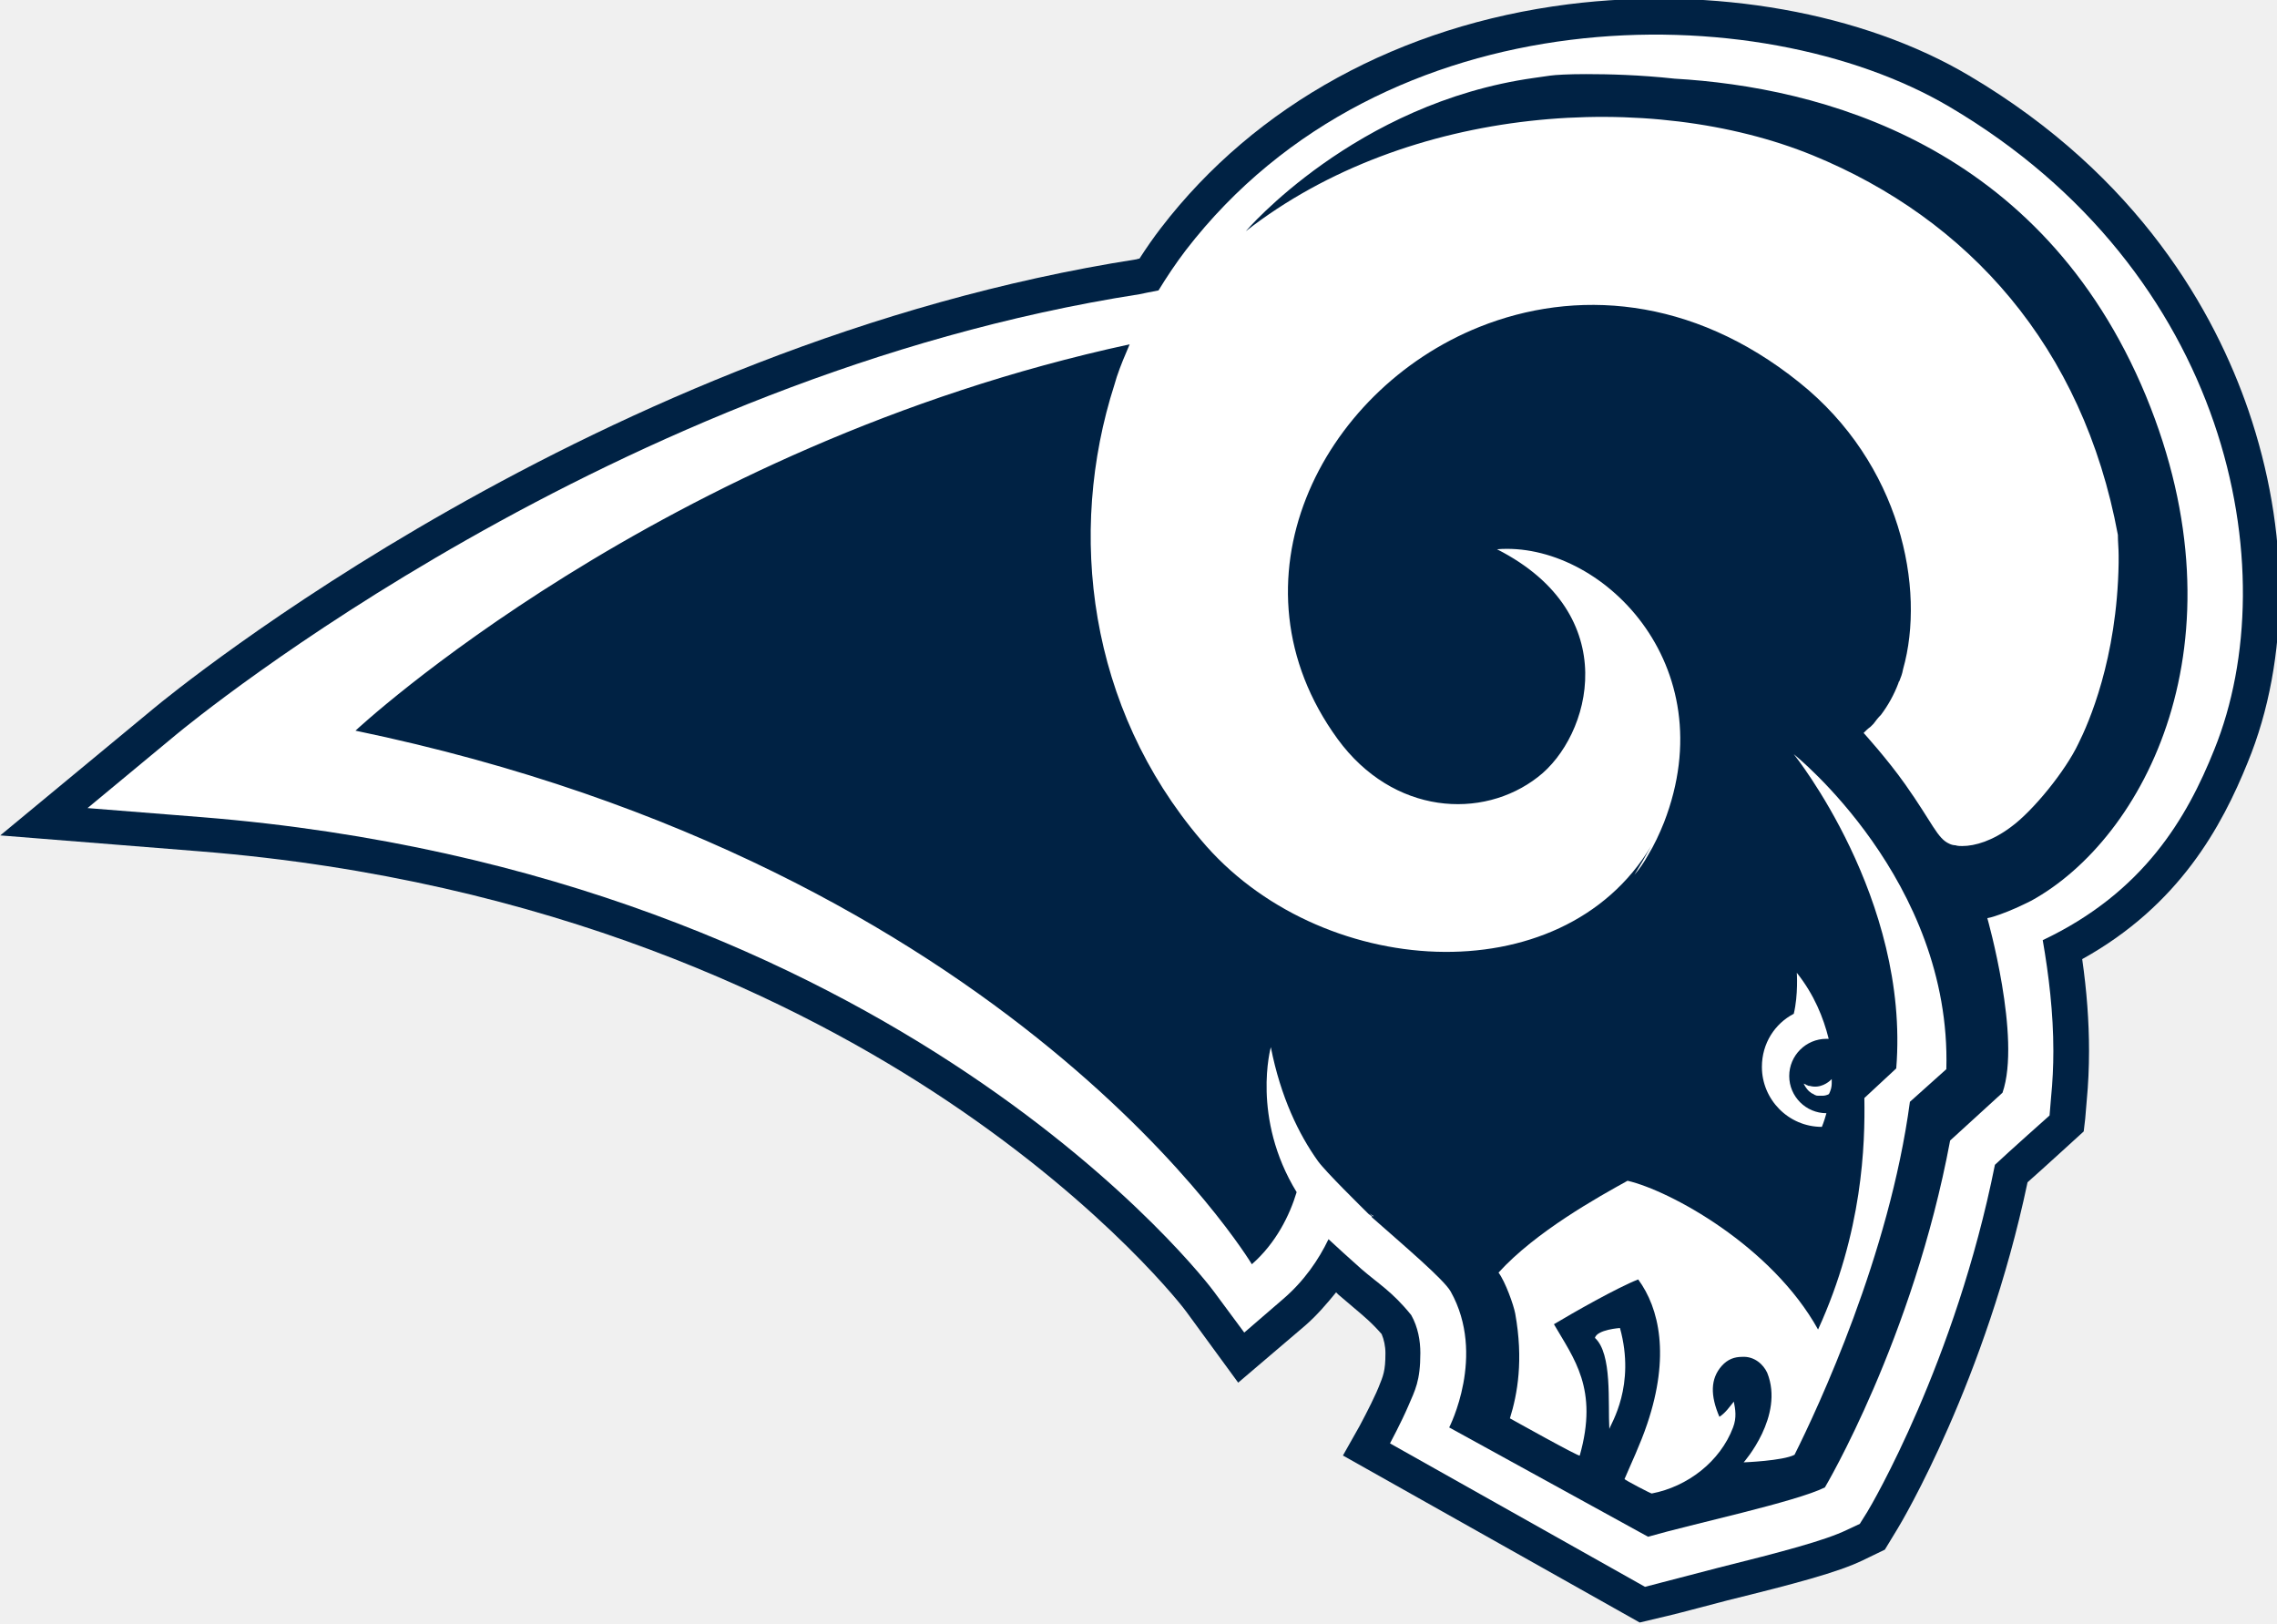
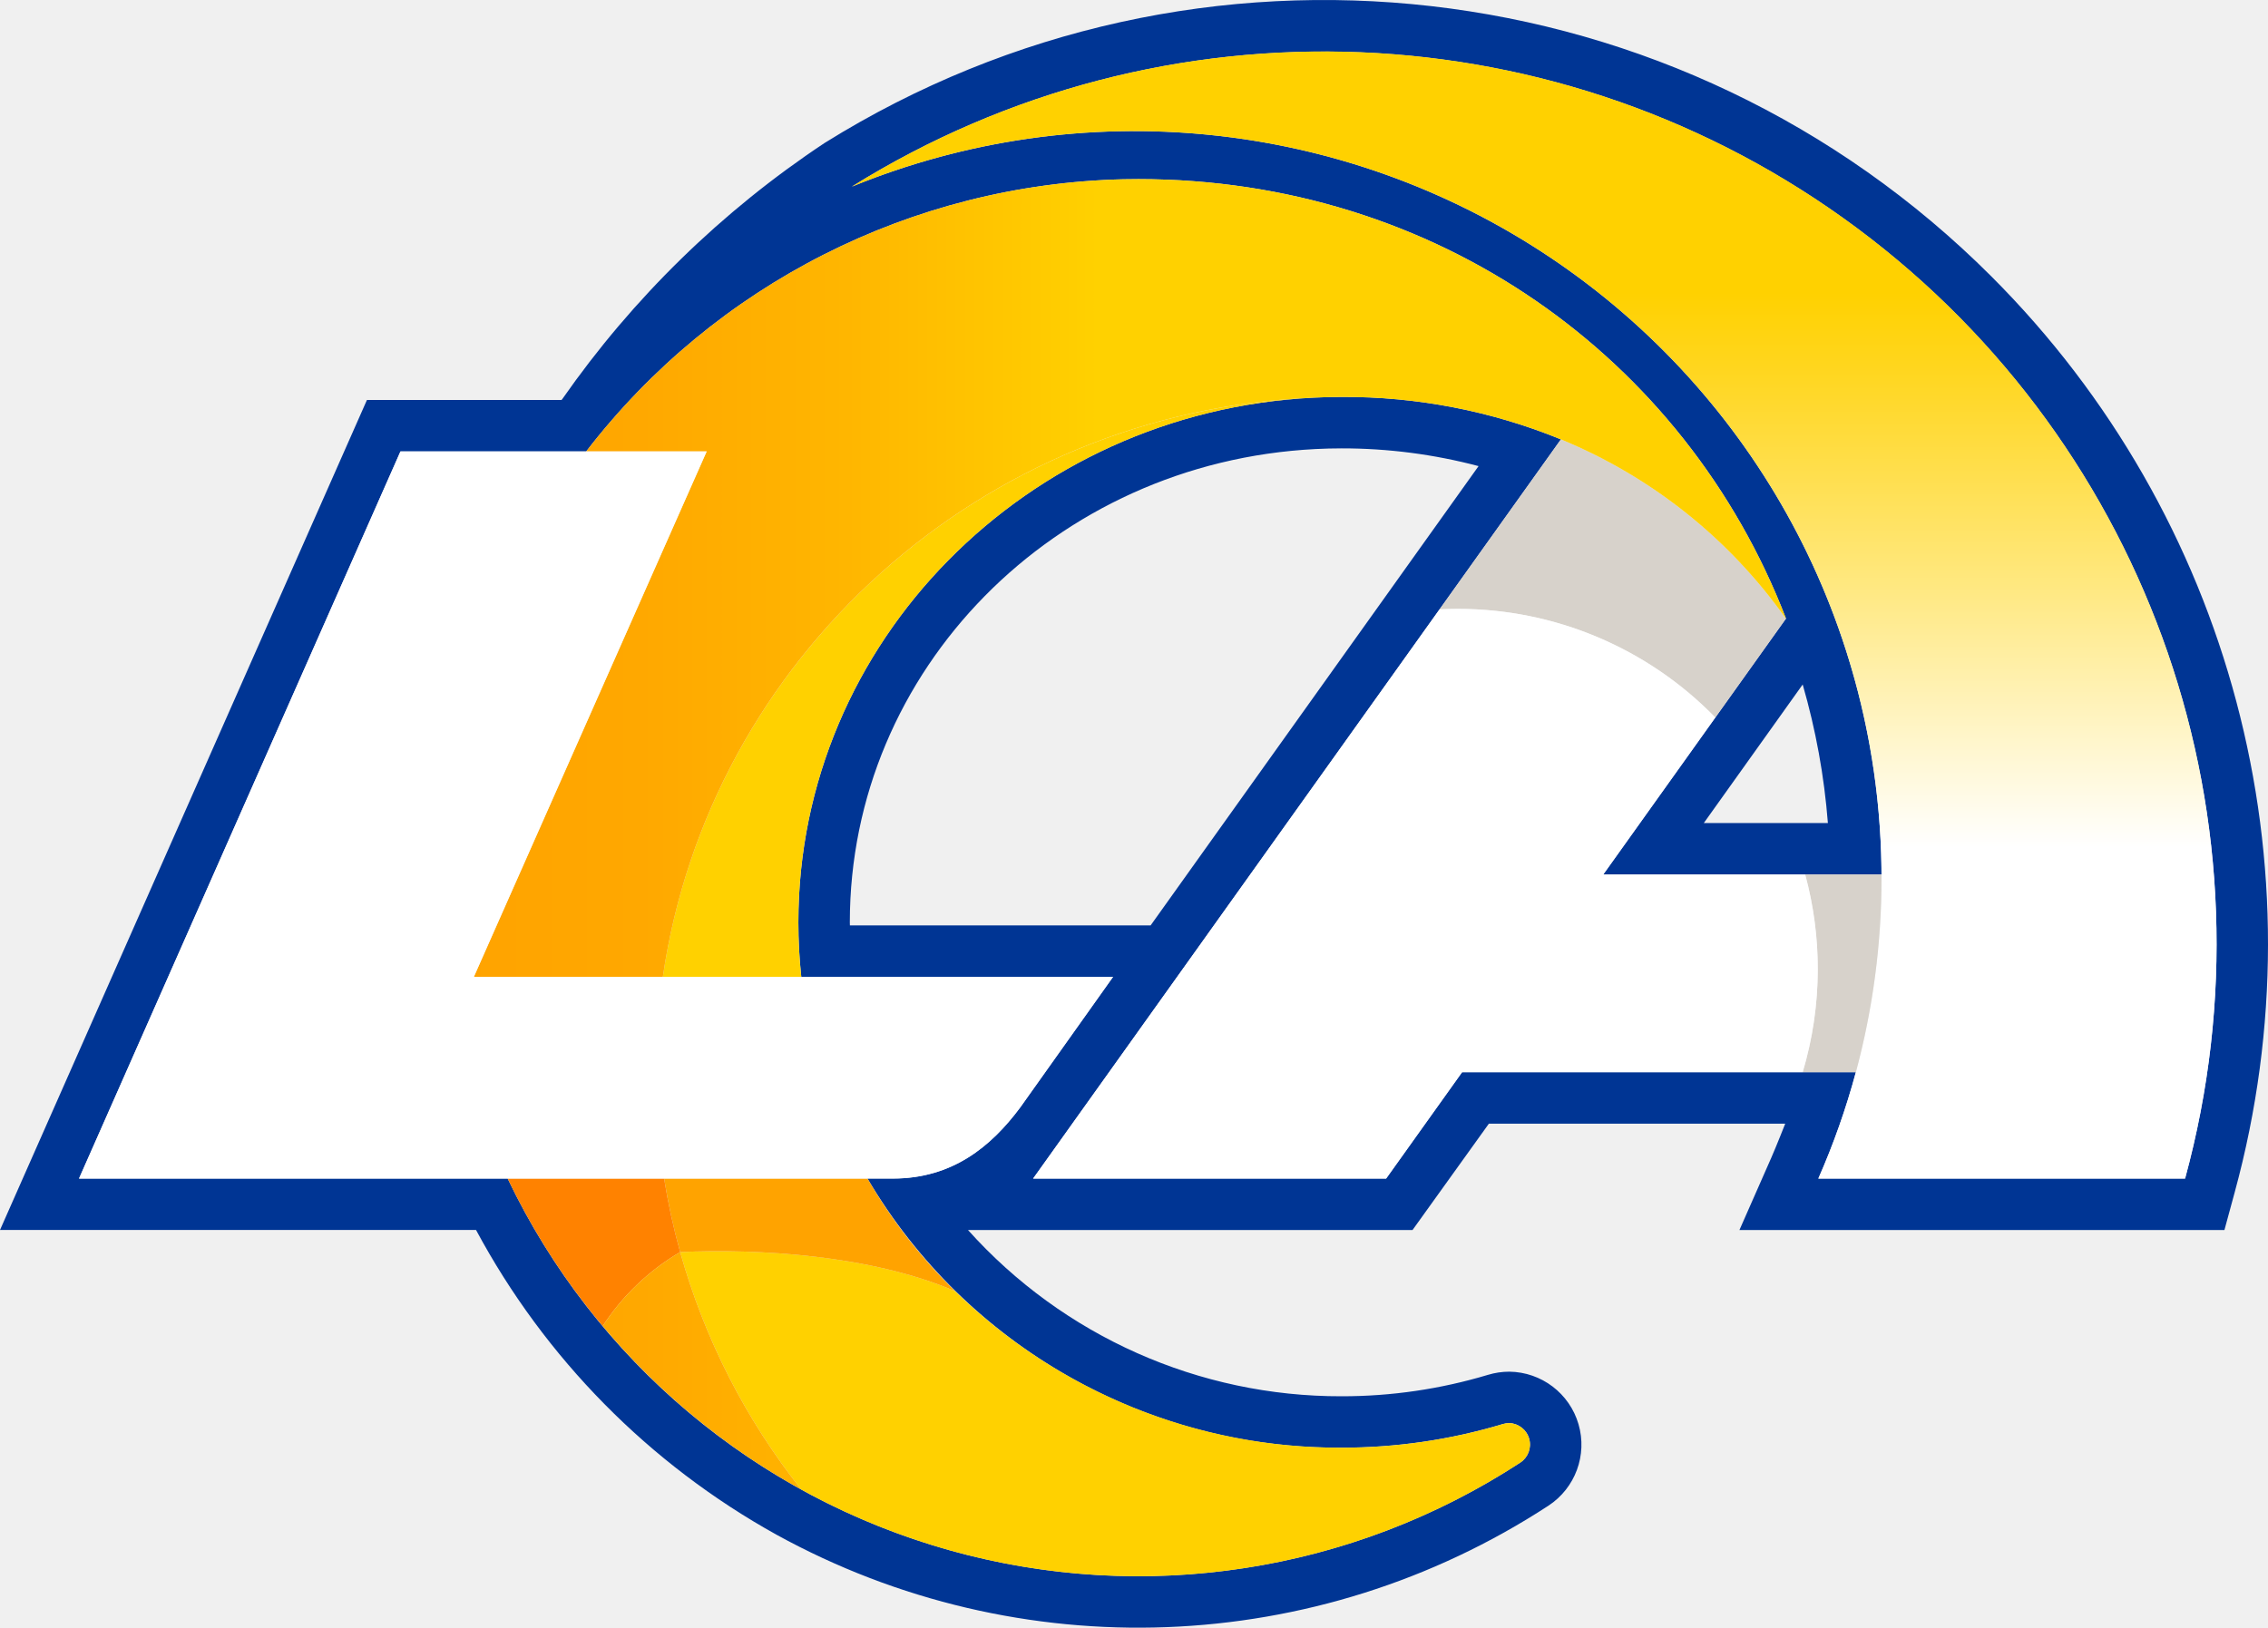
- <svg xmlns="http://www.w3.org/2000/svg" version="1.1" id="SAN_DIEGO_RAMS" x="0px" y="0px" width="300px" height="213.9px" viewBox="0 0 300 213.9" style="enable-background:new 0 0 300 213.9;" xml:space="preserve">
-   <style type="text/css">
- 	.st0{fill:#002244;}
- 	.st1{fill:#FFFFFF;}
- </style>
-   <g transform="translate(.73454 1.2635)">
-     <path class="st0" d="M219.5,211.5c0.1,0,7.3-1.9,7.3-1.9c8.9-2.2,14.6-3.7,17.9-5.3c0,0,2.9-1.4,2.9-1.4l1.7-2.8   c0.5-0.8,11.6-19.5,17.1-45.6c1.6-1.4,7.4-6.7,7.4-6.7l0.2-1.7l0.2-2.4c0.2-2.1,0.3-4.3,0.3-6.5c0-3.9-0.3-7.9-0.9-12.1   c12.8-7.1,18.4-17.5,21.8-25.9c2.8-6.8,4.2-14.5,4.2-22.5c0-7.9-1.4-16-4.1-23.9c-4.4-12.8-14.3-30.8-36.8-44.1   c-14-8.3-33.7-11.8-52.8-9.4c-22.1,2.8-41.2,13.2-53.7,29.5c-1,1.3-1.9,2.6-2.8,4c-0.1,0-0.4,0.1-0.4,0.1C78,44,21.9,90.1,19.6,92   l-20.3,16.8l26.3,2.1c46.3,3.7,79.1,19.9,98.5,32.9c21.2,14.2,31.4,27.6,31.5,27.8l6.8,9.3l8.8-7.5c1.5-1.3,2.8-2.8,4.1-4.4   c0,0,0.3,0.3,0.3,0.3l2,1.7c1.3,1.1,2.4,2,3.7,3.5c0.3,0.7,0.5,1.6,0.5,2.5c0,2.4-0.3,3-0.9,4.5l-0.3,0.7c-0.8,1.8-2.2,4.4-2.2,4.4   l-2.2,3.9l39.1,22" />
-     <path class="st1" d="M256.1,12.8C231-2,181.6-2.2,155.5,31.7c-1.3,1.7-2.5,3.5-3.6,5.3c-1.1,0.2-2,0.4-2.5,0.5   C80,48.3,24.8,93.6,22.5,95.5l-11.7,9.7l15.1,1.2c91.8,7.4,132.9,61.9,133.3,62.5l4,5.4l5.1-4.4c2.8-2.4,4.7-5.2,6-7.9   c1.2,1.1,2.6,2.4,4.3,3.9c2.3,2,4.1,3,6.6,6.1c0.9,1.6,1.2,3.4,1.2,5c0,3.7-0.7,4.9-1.6,7c-0.9,2.1-2.4,4.9-2.4,4.9l33.6,18.9   l2.3-0.6l7.3-1.9c8.4-2.1,14.1-3.6,17-5l1.7-0.8l1-1.6c0.5-0.8,11.6-19.7,16.8-45.7c1.8-1.7,7.2-6.5,7.2-6.5l0.2-2.4   c0.2-2,0.3-4.1,0.3-6.1c0-5-0.6-10-1.4-14.6c13.3-6.3,19-16.1,22.6-25.1C300.6,73.8,292.9,34.5,256.1,12.8L256.1,12.8z" />
-     <path class="st0" d="M208.2,8.5c-2.3,0-4,0.1-4.7,0.2c-0.7,0.1-1.4,0.2-2.1,0.3c-23.6,3.3-38,20.2-38,20.2   c21.4-16.7,53.4-18.7,74.7-10c20.5,8.4,35.6,25.2,40.2,50c0,0.9,0.1,1.8,0.1,2.7l0,1c-0.2,12.7-4,21.2-5.3,23.8   c-1.7,3.6-6,8.9-8.9,11c-2.4,1.8-4.7,2.5-6.4,2.5c-0.3,0-0.6,0-0.9-0.1h0c-0.3,0-0.6-0.1-0.8-0.2c-1.6-0.7-2.2-2.7-5.8-7.8   c-2.4-3.4-5.5-6.8-5.5-6.8c0.3-0.3,0.6-0.6,0.9-0.8c0.1-0.1,0.3-0.3,0.4-0.4c0.3-0.4,0.6-0.8,1-1.2c0.9-1.2,1.7-2.6,2.3-4.2   c0-0.1,0-0.1,0.1-0.2c0.2-0.5,0.4-1,0.5-1.6c3-10.6-0.3-27.1-13.7-37.8c-14.2-11.4-29.6-12.3-42.1-7.3c-21,8.4-33.7,33.7-18.7,54.3   c7.3,10,19.1,10.7,26.4,5c6.9-5.3,11.5-21.4-5.4-30c13.6-1.1,30.1,15.1,22,36c-0.6,1.5-1.3,3-2.1,4.3c-0.5,0.9-1.1,1.8-1.8,2.6   c0.8-1.3,1.5-2.5,2.2-3.8c-11.8,19.8-43.9,17.6-59.3-0.8C142.7,92,139.8,69,146.1,49.4c0.1-0.3,0.2-0.7,0.3-1   c0.5-1.5,1.1-2.9,1.7-4.3C86.2,57.5,46.1,95,46.1,95c86.7,18,118.1,70.3,118.1,70.3c3.2-2.8,5-6.5,5.9-9.5   c-6-9.8-3.4-19.1-3.4-19.1c1.3,6.6,3.7,11.5,6.2,15c1,1.4,5.8,6.1,6.7,7c0.3,0.2,0.4,0.3,0.4,0.3l0,0.1c4.3,3.8,9.5,8.2,10.4,9.8   c4.7,8.4-0.2,17.9-0.2,17.9l26.2,14.4c5.9-1.7,19.5-4.6,23.3-6.5c0,0,11.6-19.5,16.5-45.7l6.9-6.3c2.5-7.2-2-23-2-23   c0.6-0.1,1.1-0.3,1.7-0.5c1.4-0.5,2.7-1.1,4.1-1.8c14.9-8.2,28.5-34,15.1-66.5c-13.8-33.3-43.1-40.7-62.1-41.8   C215.3,8.6,211.2,8.5,208.2,8.5L208.2,8.5z" />
-     <g>
-       <path class="st1" d="M235.6,98.1c0,0,15.3,19,13.5,41.4l-4.2,3.9c0.1,6.1-0.2,17.6-6.1,30.5c-6.1-11-19.5-18.3-25.1-19.6    c-3.8,2.1-12.1,6.7-17,12.1c0.9,1.2,2,4.3,2.2,5.4c1.1,6.1,0.3,10.6-0.7,13.8c0,0,9.3,5.2,9.2,4.9c2.5-8.8-0.8-12.8-3.4-17.3    c2.5-1.5,8.3-4.8,11.1-5.9c2.8,3.8,4.2,10.1,1.2,19c-0.9,2.7-2.2,5.4-3,7.3c0,0.1,3.6,2,3.6,1.9c4.7-0.9,9-4.2,10.7-8.7    c0.5-1.3,0.3-2.4,0.1-3.4c-0.5,0.6-1.1,1.5-1.9,2c-1.2-2.8-1.2-5,0.3-6.7c0.8-0.9,1.7-1.2,2.7-1.2c1.6-0.1,2.8,1,3.3,2.1    c2.3,5.7-3.1,11.8-3.1,11.8s5.2-0.2,6.7-1c3.1-6.2,12.5-26.3,15.2-46.5l4.8-4.3C256.4,114.7,235.6,98.1,235.6,98.1L235.6,98.1z     M236,126.9c0,0,0.2,2.9-0.4,5.4c-2.5,1.3-4.2,3.9-4.2,7c0,4.3,3.5,7.9,7.9,7.9c0,0,0.3-0.7,0.6-1.8h0c-2.7,0-4.9-2.2-4.9-4.9    c0-2.7,2.2-4.9,4.9-4.9c0.1,0,0.2,0,0.3,0C239.5,132.8,238.3,129.8,236,126.9L236,126.9z M240.6,140.9c0,0,0,0-0.1,0.1    c-0.3,0.3-1.4,1.2-2.8,0.8c0,0-0.1,0-0.1,0c0,0,0,0,0,0c-0.1,0-0.2-0.1-0.3-0.1c-0.1-0.1-0.2-0.1-0.4-0.2c0.2,0.4,0.4,0.7,0.7,1    c0,0,0,0,0,0c0.1,0.1,0.3,0.2,0.4,0.3c0.1,0,0.2,0.1,0.2,0.1c0.1,0,0.1,0.1,0.2,0.1c0,0,0,0,0,0c0.2,0.1,0.3,0.1,0.5,0.1    c0.2,0,0.3,0,0.5,0c0.3,0,0.6-0.1,0.8-0.2c0,0,0,0,0,0c0.1-0.1,0.1-0.2,0.2-0.4c0.2-0.5,0.2-0.9,0.2-1.2    C240.6,141.1,240.6,140.9,240.6,140.9L240.6,140.9L240.6,140.9L240.6,140.9z M212.7,173.7c0,0-3,0.2-3.3,1.3    c2.3,2.1,1.7,8.5,1.9,12C211.5,186.3,214.8,181.3,212.7,173.7L212.7,173.7z" />
-       <path class="st1" d="M179.7,158.6c0.1,0.1,0.3,0.3,0.5,0.4l0-0.1C180.1,158.9,180,158.8,179.7,158.6L179.7,158.6z" />
-       <path class="st1" d="M246,94.1c-0.2,0.2-0.4,0.4-0.7,0.7l0.4-0.4C245.8,94.3,245.9,94.2,246,94.1z" />
-     </g>
-   </g>
+ <svg xmlns="http://www.w3.org/2000/svg" height="213.797" width="297.827" version="1.1" viewBox="0 0 297.827 213.797">
+   <defs>
+     <style>.cls-1{fill:#003594;}.cls-2{fill:url(#linear-gradient);}.cls-3{fill:#d7d2cb;}.cls-4{fill:#ffd100;}.cls-5{fill:#ffa300;}.cls-6{fill:#ff8200;}.cls-7{fill:url(#linear-gradient-2);}.cls-8{fill:#fff;}</style>
+     <linearGradient id="linear-gradient" x1="-236.222" y1="444.505" x2="-236.222" y2="443.858" gradientTransform="matrix(276.7725, 0, 0, -228.6273, 65581.197, 101632.757)" gradientUnits="userSpaceOnUse">
+       <stop offset="0.217" stop-color="#ffd100" />
+       <stop offset="0.296" stop-color="#ffd724" />
+       <stop offset="0.474" stop-color="#ffe87f" />
+       <stop offset="0.707" stop-color="#fff" />
+     </linearGradient>
+     <linearGradient id="linear-gradient-2" x1="-236.422" y1="444.373" x2="-235.774" y2="444.373" gradientTransform="matrix(266.1014, 0, 0, -265.8454, 62974.332, 118244.221)" gradientUnits="userSpaceOnUse">
+       <stop offset="0" stop-color="#ffa300" />
+       <stop offset="0.134" stop-color="#ffa800" />
+       <stop offset="0.289" stop-color="#ffb600" />
+       <stop offset="0.453" stop-color="#ffcd00" />
+       <stop offset="0.478" stop-color="#ffd100" />
+     </linearGradient>
+   </defs>
+   <path class="cls-1" d="M261.51,36.314a123.925,123.925,0,0,0-153.233-17.53h0A128.87,128.87,0,0,0,73.838,52.42c-.033.039-.066.077-.099.116H48.186L0,161.561H62.514A99.662,99.662,0,0,0,101.974,201.589a98.526,98.526,0,0,0,101.36-3.814,9.585,9.585,0,0,0-5.132-17.604,9.759,9.759,0,0,0-2.815.419,66.56,66.56,0,0,1-19.209,2.812,65.684,65.684,0,0,1-49.066-21.84H185.491l10.026-13.969,38.913.004s-1.185,3.011-1.835,4.485l-4.178,9.485h63.688l1.356-4.984A123.975,123.975,0,0,0,261.51,36.314Zm25.429,118.492H238.778a97.488,97.488,0,0,0,4.931-13.972H191.996l-9.973,13.972H135.665l69.309-97.094-.008-.003a75.004,75.004,0,0,0-28.785-5.571q-1.89,0-3.753.096c-37.6,1.894-67.586,32.08-67.586,68.912a67.305,67.305,0,0,0,.381,7.163H146.166l-12.192,17.154c-3.847,5.173-8.947,9.338-16.721,9.338h-3.338a71.808,71.808,0,0,0,62.268,35.351,73.289,73.289,0,0,0,21.158-3.099,2.995,2.995,0,0,1,.862-.133,2.829,2.829,0,0,1,1.433,5.193,91.76,91.76,0,0,1-132.971-37.308H10.375L52.587,59.297H76.978a91.709,91.709,0,0,1,70.522-35.749c.663-.014,1.334-.021,1.996-.021,39.037,0,71.779,23.358,85.036,57.72l-24.002,33.627h36.545A98.101,98.101,0,0,0,111.857,24.515a117.208,117.208,0,0,1,175.082,130.291ZM151.097,121.551H111.607c0-.133-.01-.269-.01-.404,0-33.131,26.868-60.437,61.173-62.165,1.142-.058,2.289-.088,3.408-.088a69.986,69.986,0,0,1,17.983,2.33ZM236.723,89.91a90.799,90.799,0,0,1,3.31,18.198H223.739Z" />
+   <path class="cls-2" d="M111.857,24.515a98.099,98.099,0,0,1,126.922,130.291h48.16a117.197,117.197,0,0,0-175.082-130.291" />
+   <path class="cls-3" d="M234.522,81.26l-9.27,12.991A47.143,47.143,0,0,0,191.408,79.978q-1.194,0-2.368.06l15.934-22.325A67.745,67.745,0,0,1,234.522,81.26Zm9.187,59.574a98.08,98.08,0,0,0,3.367-25.55v-.416H237.054a47.38,47.38,0,0,1-.332,25.965Z" />
+   <path class="cls-4" d="M199.634,192.12a91.771,91.771,0,0,1-94.396,3.552h0A88.586,88.586,0,0,1,89.32,164.461c10.259-.478,25.115.409,36.096,5.129a72.335,72.335,0,0,0,50.765,20.569,73.289,73.289,0,0,0,21.158-3.099,2.998,2.998,0,0,1,.862-.133,2.829,2.829,0,0,1,1.432,5.193ZM105.219,128.315a67.132,67.132,0,0,1-.382-7.163c0-36.835,29.988-67.021,67.589-68.912C128.834,54.013,93.134,86.504,87.042,128.319Z" />
+   <path class="cls-5" d="M113.911,154.806h-26.7a87.133,87.133,0,0,0,2.106,9.656h0c10.259-.478,25.115.409,36.096,5.129A69.679,69.679,0,0,1,113.911,154.806Z" />
+   <path class="cls-6" d="M66.666,154.806a91.85,91.85,0,0,0,12.479,19.382,30.606,30.606,0,0,1,10.172-9.726,87.133,87.133,0,0,1-2.106-9.656Z" />
+   <path class="cls-7" d="M204.966,57.709a75.004,75.004,0,0,0-28.785-5.571q-1.89,0-3.753.096c-43.592,1.774-79.291,34.264-85.384,76.079h-24.821L92.796,59.297H76.978a91.709,91.709,0,0,1,70.522-35.749c.663-.014,1.334-.021,1.996-.021,39.037,0,71.78,23.358,85.037,57.72l-.011.015A67.742,67.742,0,0,0,204.966,57.709ZM89.317,164.46h0a30.606,30.606,0,0,0-10.172,9.726,92.192,92.192,0,0,0,26.092,21.485,88.597,88.597,0,0,1-15.918-31.211Z" />
+   <path class="cls-8" d="M238.705,127.272a47.373,47.373,0,0,1-1.982,13.563H191.996l-9.973,13.971H135.665l53.374-74.77q1.177-.058,2.368-.06a47.144,47.144,0,0,1,33.844,14.273l-14.721,20.622h26.522a47.358,47.358,0,0,1,1.652,12.4ZM52.587,59.297,10.375,154.806H117.249c7.774,0,12.876-4.162,16.721-9.339l12.192-17.154H62.223L92.796,59.297Z" />
</svg>
